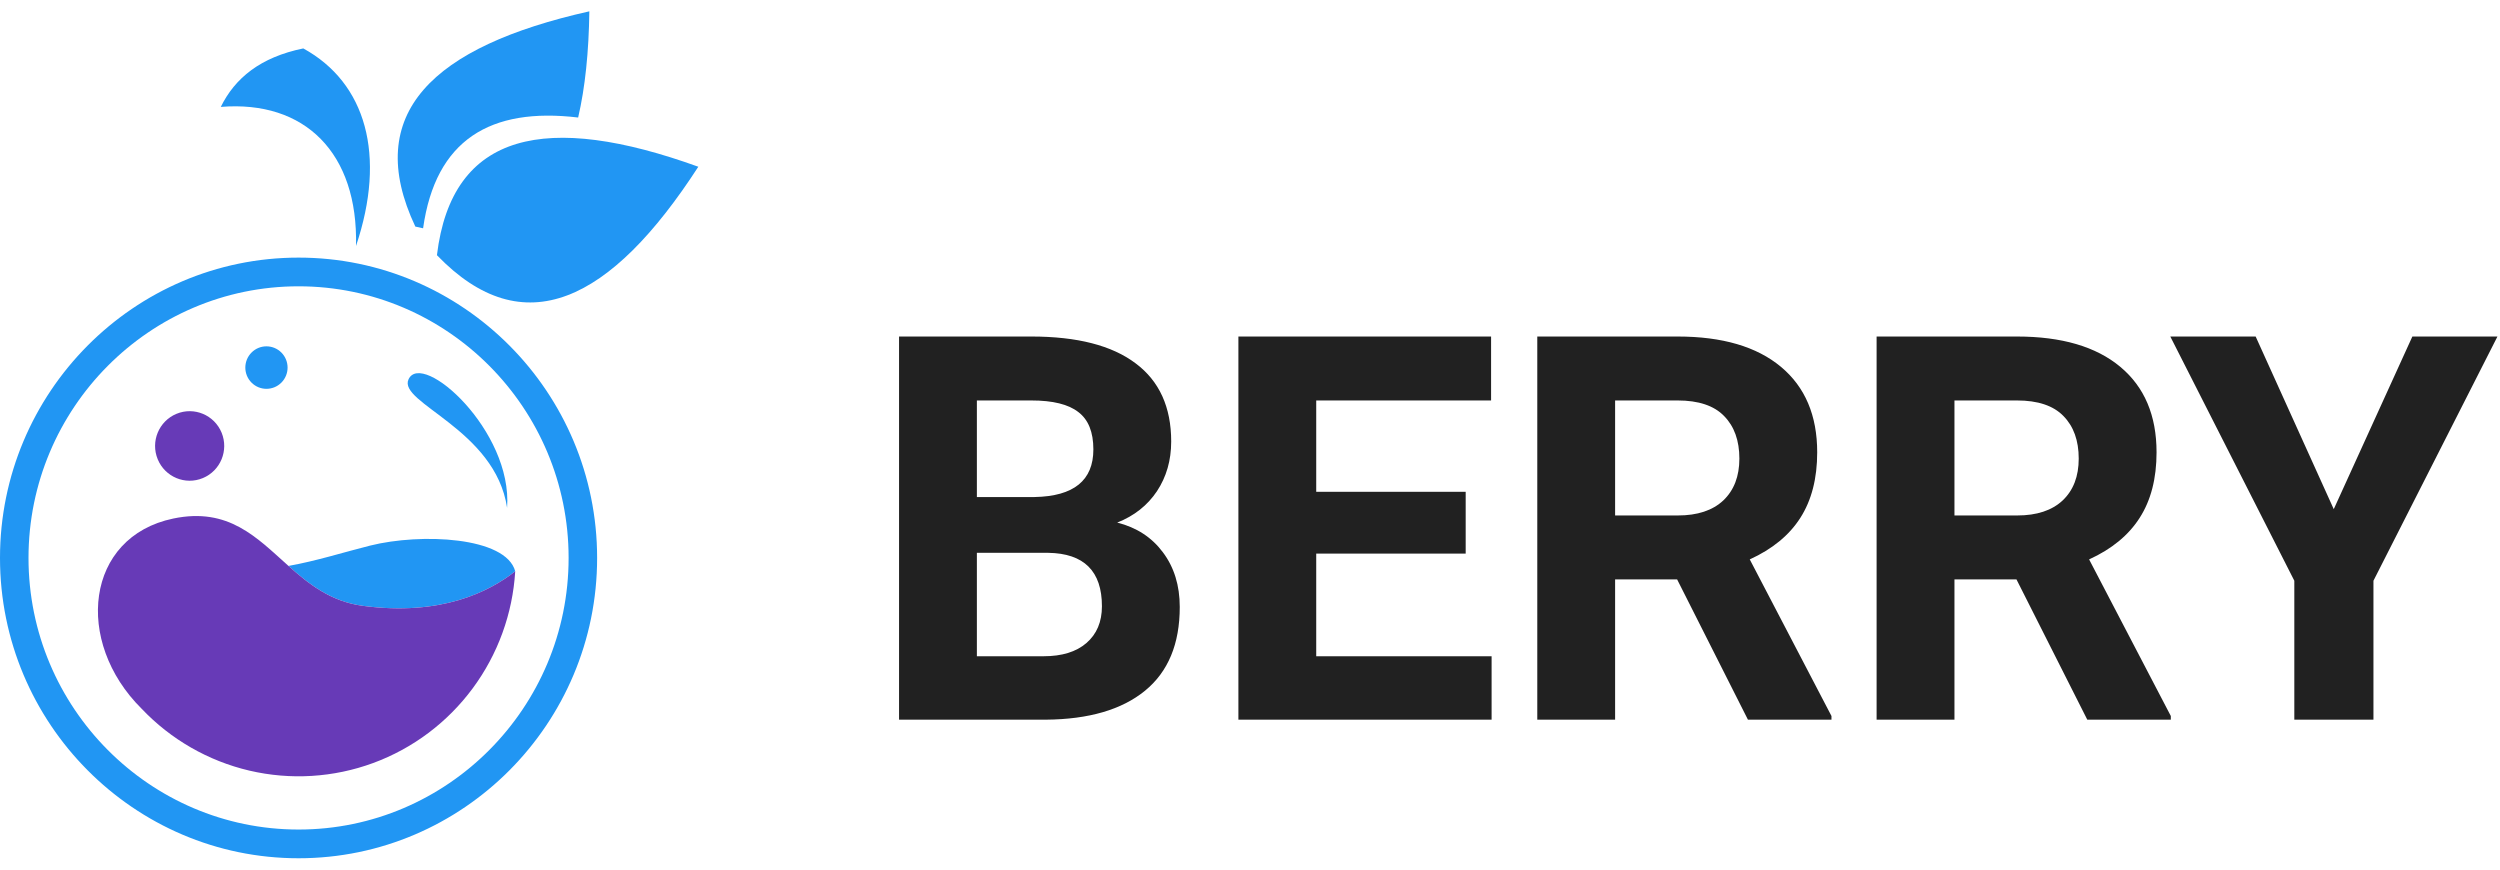
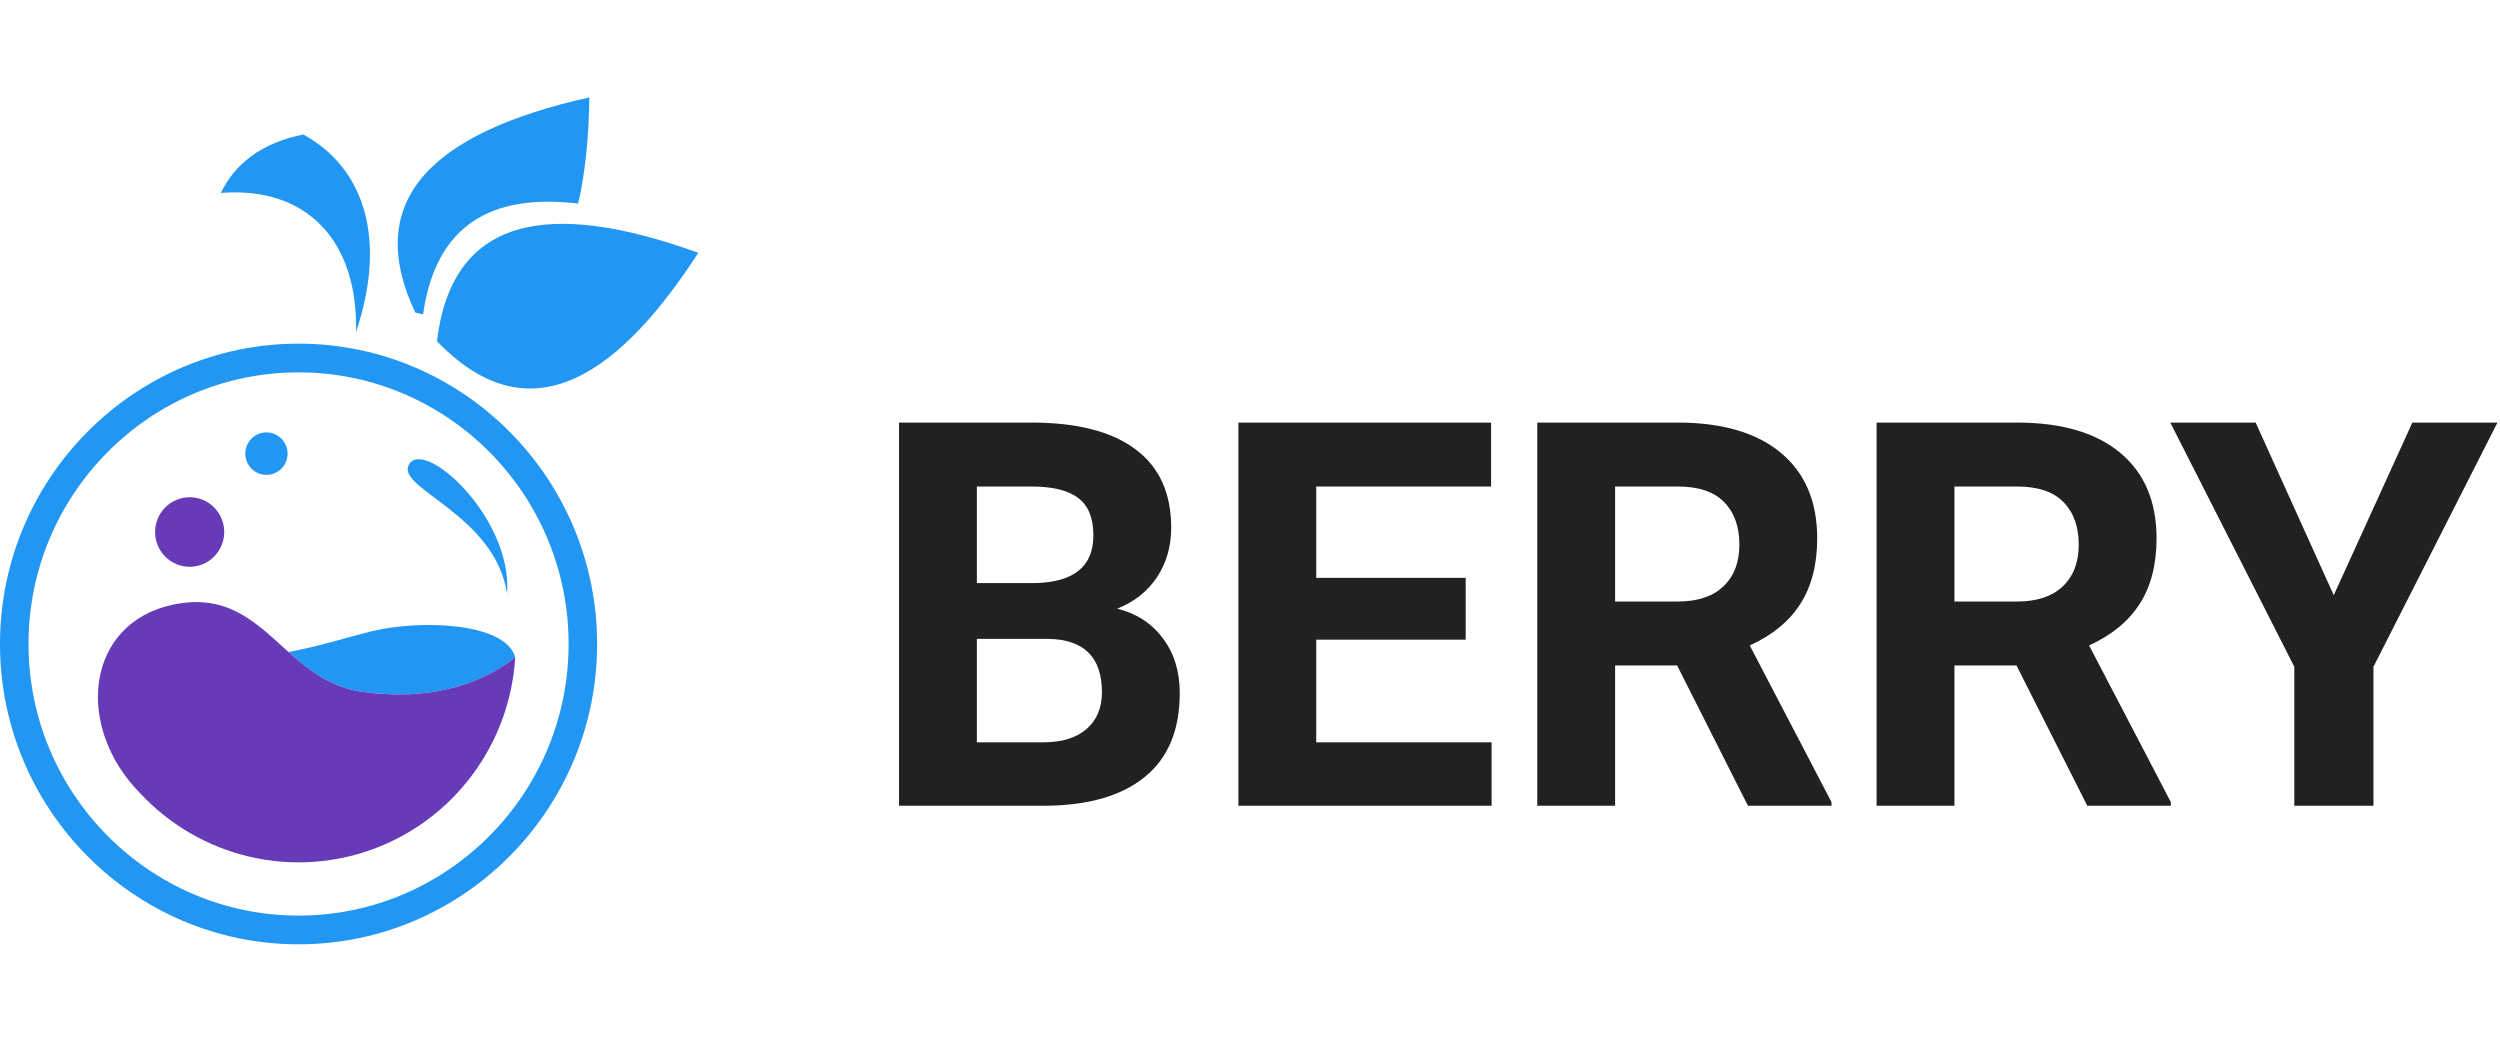
- <svg xmlns="http://www.w3.org/2000/svg" width="92" height="32" viewBox="0 0 92 32" fill="none">
+ <svg xmlns="http://www.w3.org/2000/svg" width="120" height="50" viewBox="0 0 92 32" fill="none">
  <path d="M33.085 26.484V12.384H37.954C39.641 12.384 40.92 12.713 41.792 13.372C42.664 14.024 43.1 14.982 43.1 16.248C43.1 16.939 42.925 17.549 42.575 18.078C42.225 18.601 41.738 18.985 41.114 19.231C41.827 19.411 42.387 19.776 42.795 20.325C43.208 20.874 43.415 21.545 43.415 22.339C43.415 23.695 42.989 24.721 42.136 25.419C41.283 26.116 40.067 26.471 38.489 26.484H33.085ZM35.949 20.344V24.15H38.403C39.078 24.15 39.603 23.989 39.978 23.666C40.36 23.337 40.551 22.885 40.551 22.31C40.551 21.019 39.892 20.364 38.575 20.344H35.949ZM35.949 18.291H38.069C39.514 18.265 40.236 17.681 40.236 16.538C40.236 15.899 40.051 15.441 39.682 15.163C39.319 14.879 38.743 14.737 37.954 14.737H35.949V18.291ZM53.937 20.373H48.437V24.15H54.891V26.484H45.573V12.384H54.872V14.737H48.437V18.098H53.937V20.373ZM61.718 21.322H59.436V26.484H56.572V12.384H61.736C63.379 12.384 64.645 12.755 65.537 13.498C66.428 14.24 66.873 15.289 66.873 16.645C66.873 17.607 66.666 18.411 66.253 19.056C65.846 19.695 65.225 20.206 64.391 20.586L67.398 26.349V26.484H64.324L61.718 21.322ZM59.436 18.969H61.746C62.466 18.969 63.023 18.785 63.417 18.417C63.811 18.043 64.009 17.529 64.009 16.877C64.009 16.212 63.821 15.689 63.446 15.309C63.077 14.928 62.507 14.737 61.736 14.737H59.436V18.969ZM74.206 21.322H71.924V26.484H69.059V12.384H74.225C75.867 12.384 77.134 12.755 78.025 13.498C78.916 14.24 79.361 15.289 79.361 16.645C79.361 17.607 79.154 18.411 78.74 19.056C78.333 19.695 77.713 20.206 76.879 20.586L79.886 26.349V26.484H76.812L74.206 21.322ZM71.924 18.969H74.234C74.953 18.969 75.51 18.785 75.905 18.417C76.3 18.043 76.497 17.529 76.497 16.877C76.497 16.212 76.309 15.689 75.934 15.309C75.564 14.928 74.995 14.737 74.225 14.737H71.924V18.969ZM85.882 18.737L88.775 12.384H91.906L87.343 21.371V26.484H84.431V21.371L79.867 12.384H83.008L85.882 18.737Z" fill="#212121" />
  <path d="M10.987 31.584C4.928 31.584 0 26.626 0 20.532C0 14.438 4.929 9.48 10.987 9.48C17.045 9.48 21.974 14.438 21.974 20.532C21.974 26.626 17.046 31.584 10.987 31.584ZM10.987 10.536C5.508 10.536 1.049 15.02 1.049 20.532C1.049 26.044 5.508 30.527 10.987 30.527C16.466 30.527 20.925 26.043 20.925 20.531C20.925 15.019 16.467 10.536 10.987 10.536Z" fill="#2196F3" />
  <path d="M18.96 21.023C18.618 19.748 15.485 19.611 13.62 20.078C12.644 20.323 11.646 20.643 10.616 20.826C11.37 21.499 12.179 22.135 13.34 22.293C16.221 22.684 18.011 21.775 18.96 21.023Z" fill="#2196F3" />
  <path d="M13.34 22.293C12.176 22.135 11.37 21.499 10.616 20.826C9.45 19.786 8.413 18.658 6.377 19.082C3.141 19.757 2.715 23.608 5.214 26.083C6.287 27.213 7.665 28.004 9.178 28.359C10.691 28.713 12.274 28.616 13.733 28.079C15.192 27.542 16.464 26.588 17.392 25.335C18.321 24.082 18.866 22.584 18.96 21.023C18.011 21.775 16.221 22.684 13.34 22.293Z" fill="#673AB7" />
  <path d="M15.034 13.959C14.63 14.829 18.23 15.796 18.661 18.688C18.869 15.841 15.534 12.882 15.034 13.959Z" fill="#2196F3" />
  <path d="M7.466 17.593C8.115 17.323 8.423 16.575 8.155 15.922C7.886 15.269 7.142 14.959 6.493 15.229C5.844 15.5 5.535 16.248 5.804 16.901C6.073 17.554 6.817 17.864 7.466 17.593Z" fill="#673AB7" />
  <path d="M10.355 14.08C10.659 13.775 10.659 13.28 10.355 12.974C10.051 12.669 9.559 12.669 9.256 12.974C8.952 13.28 8.952 13.775 9.256 14.08C9.559 14.385 10.051 14.385 10.355 14.08Z" fill="#2196F3" />
  <path d="M13.101 9.052C14.225 5.715 13.47 3.049 11.161 1.782C9.584 2.105 8.647 2.873 8.125 3.934C11.22 3.682 13.184 5.63 13.101 9.052Z" fill="#2196F3" />
  <path d="M25.698 6.136C20.139 4.129 16.63 4.818 16.079 9.391C19.265 12.697 22.474 11.115 25.698 6.136Z" fill="#2196F3" />
  <path d="M21.276 4.325C21.534 3.217 21.668 1.908 21.688 0.417C15.923 1.709 13.322 4.177 15.284 8.338C15.382 8.362 15.475 8.381 15.57 8.401C16.028 5.144 18.046 3.938 21.276 4.325Z" fill="#2196F3" />
</svg>
